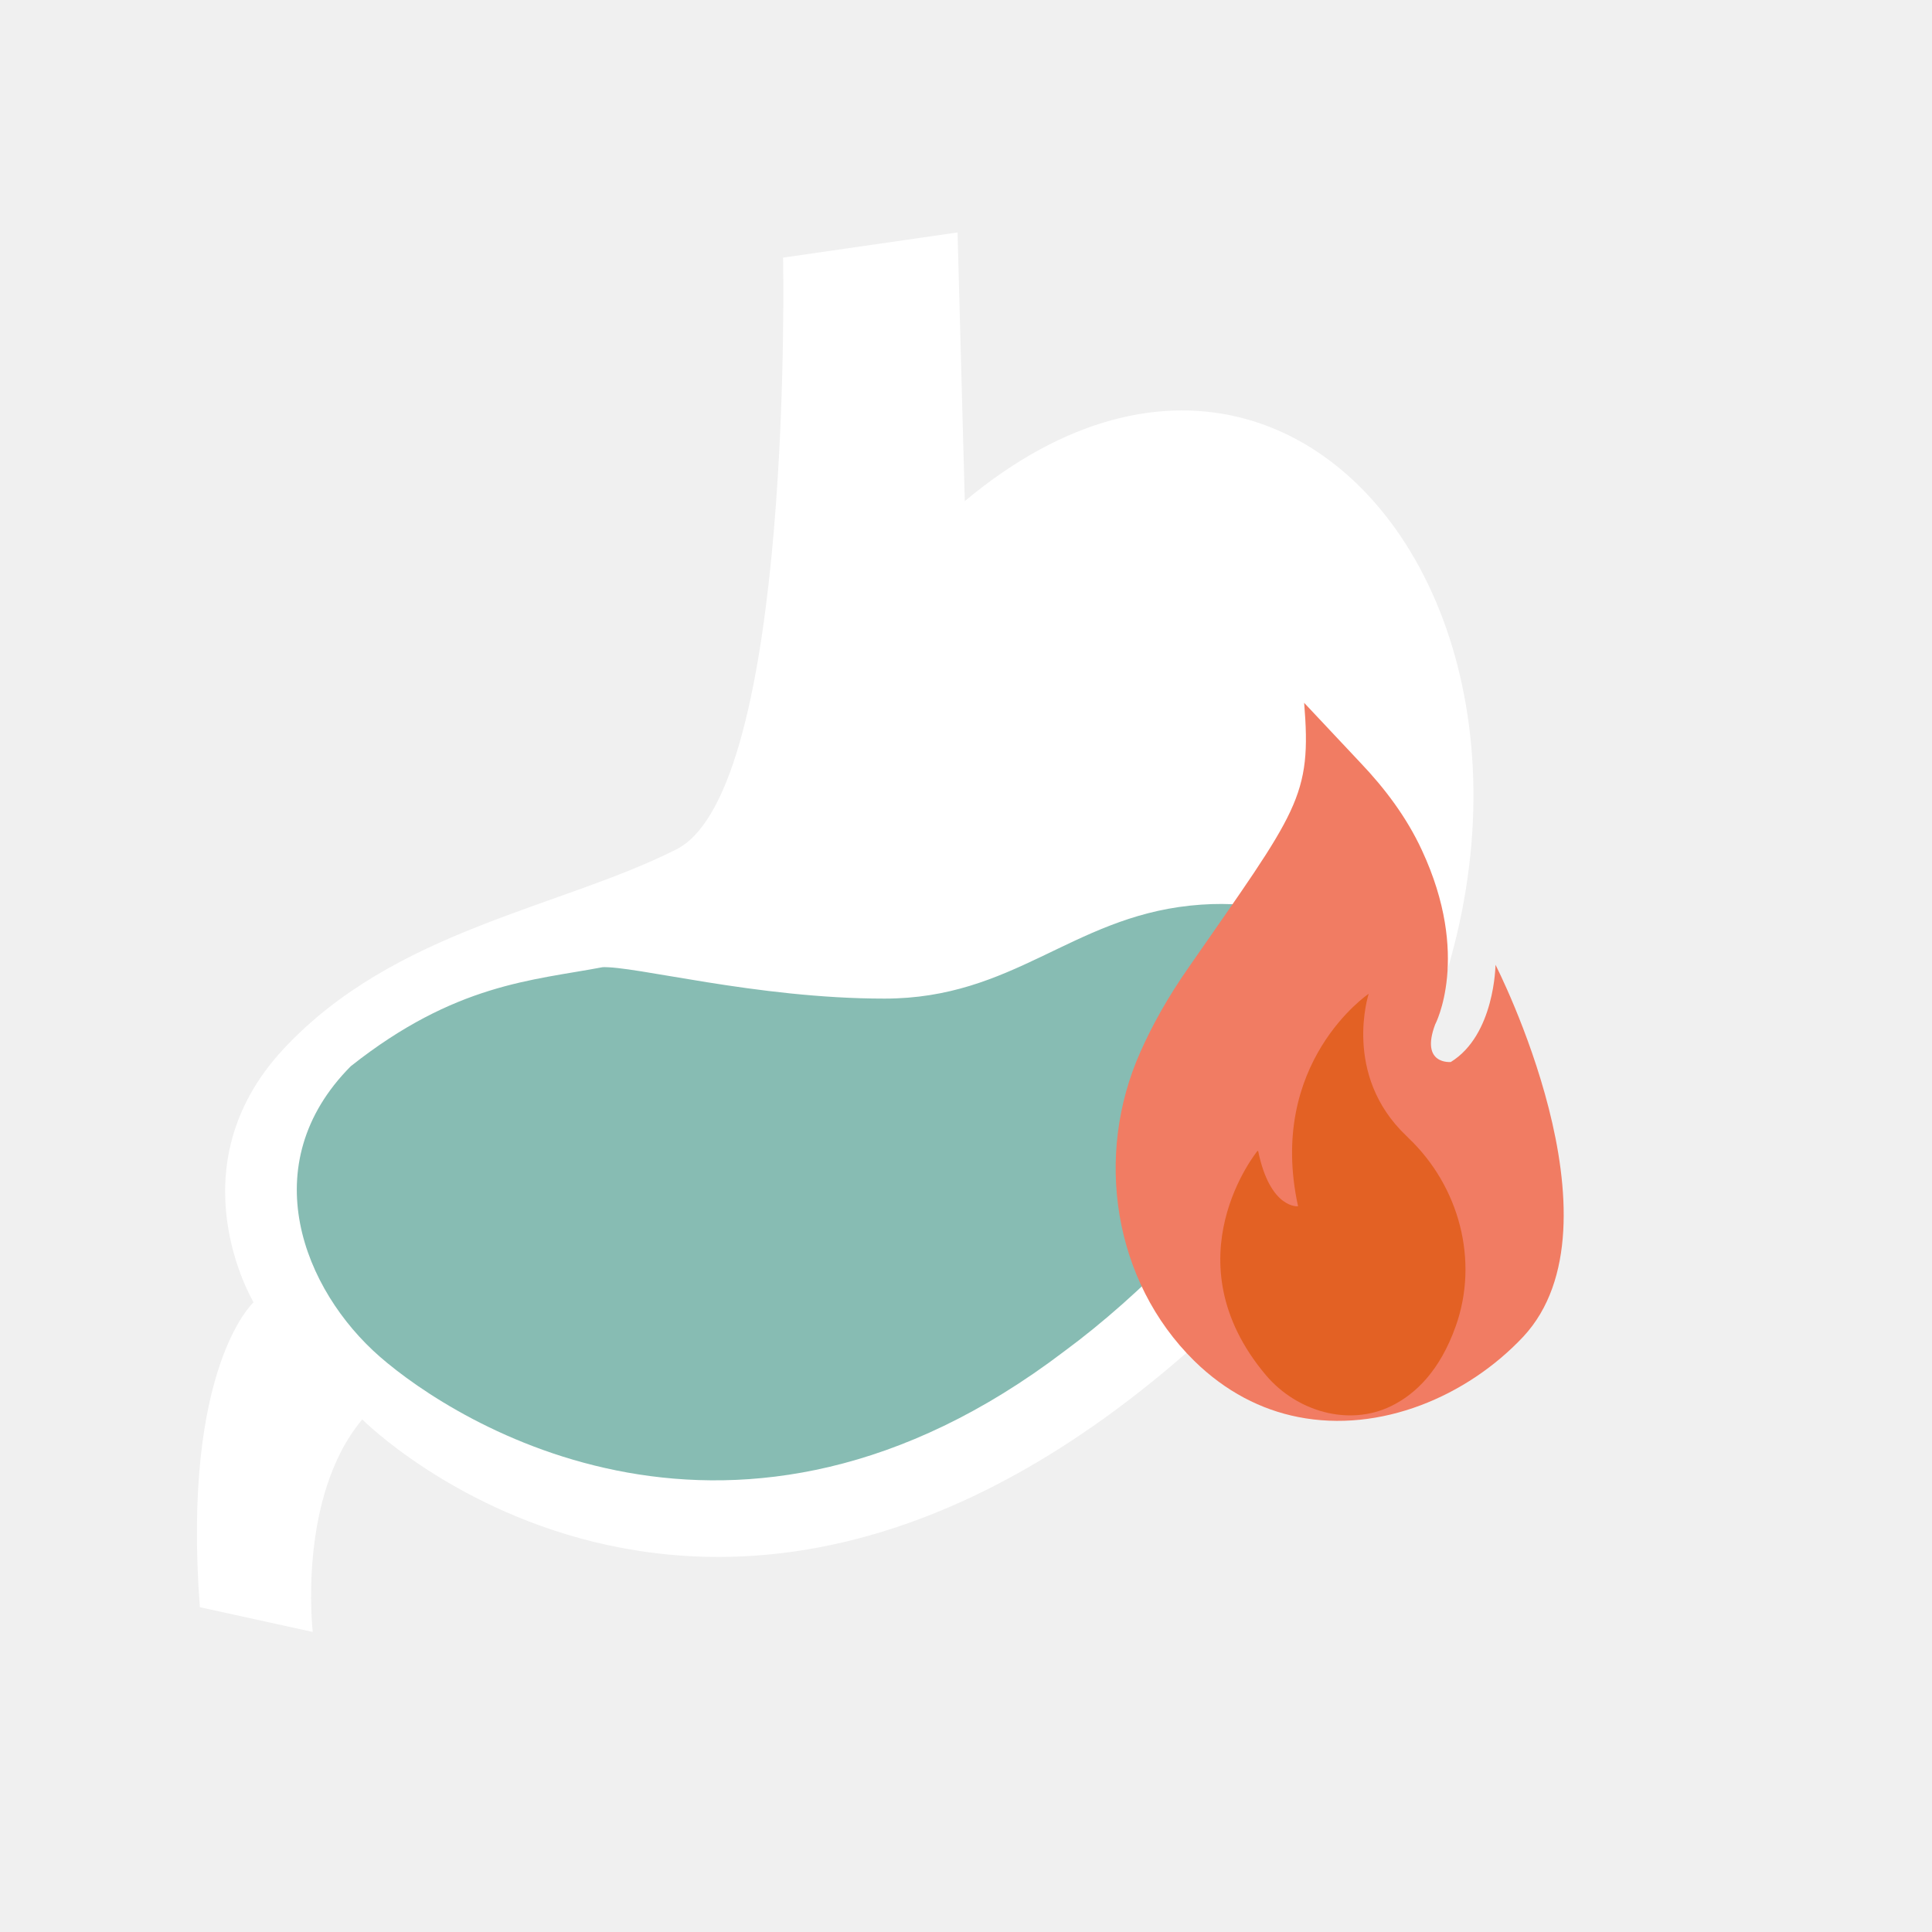
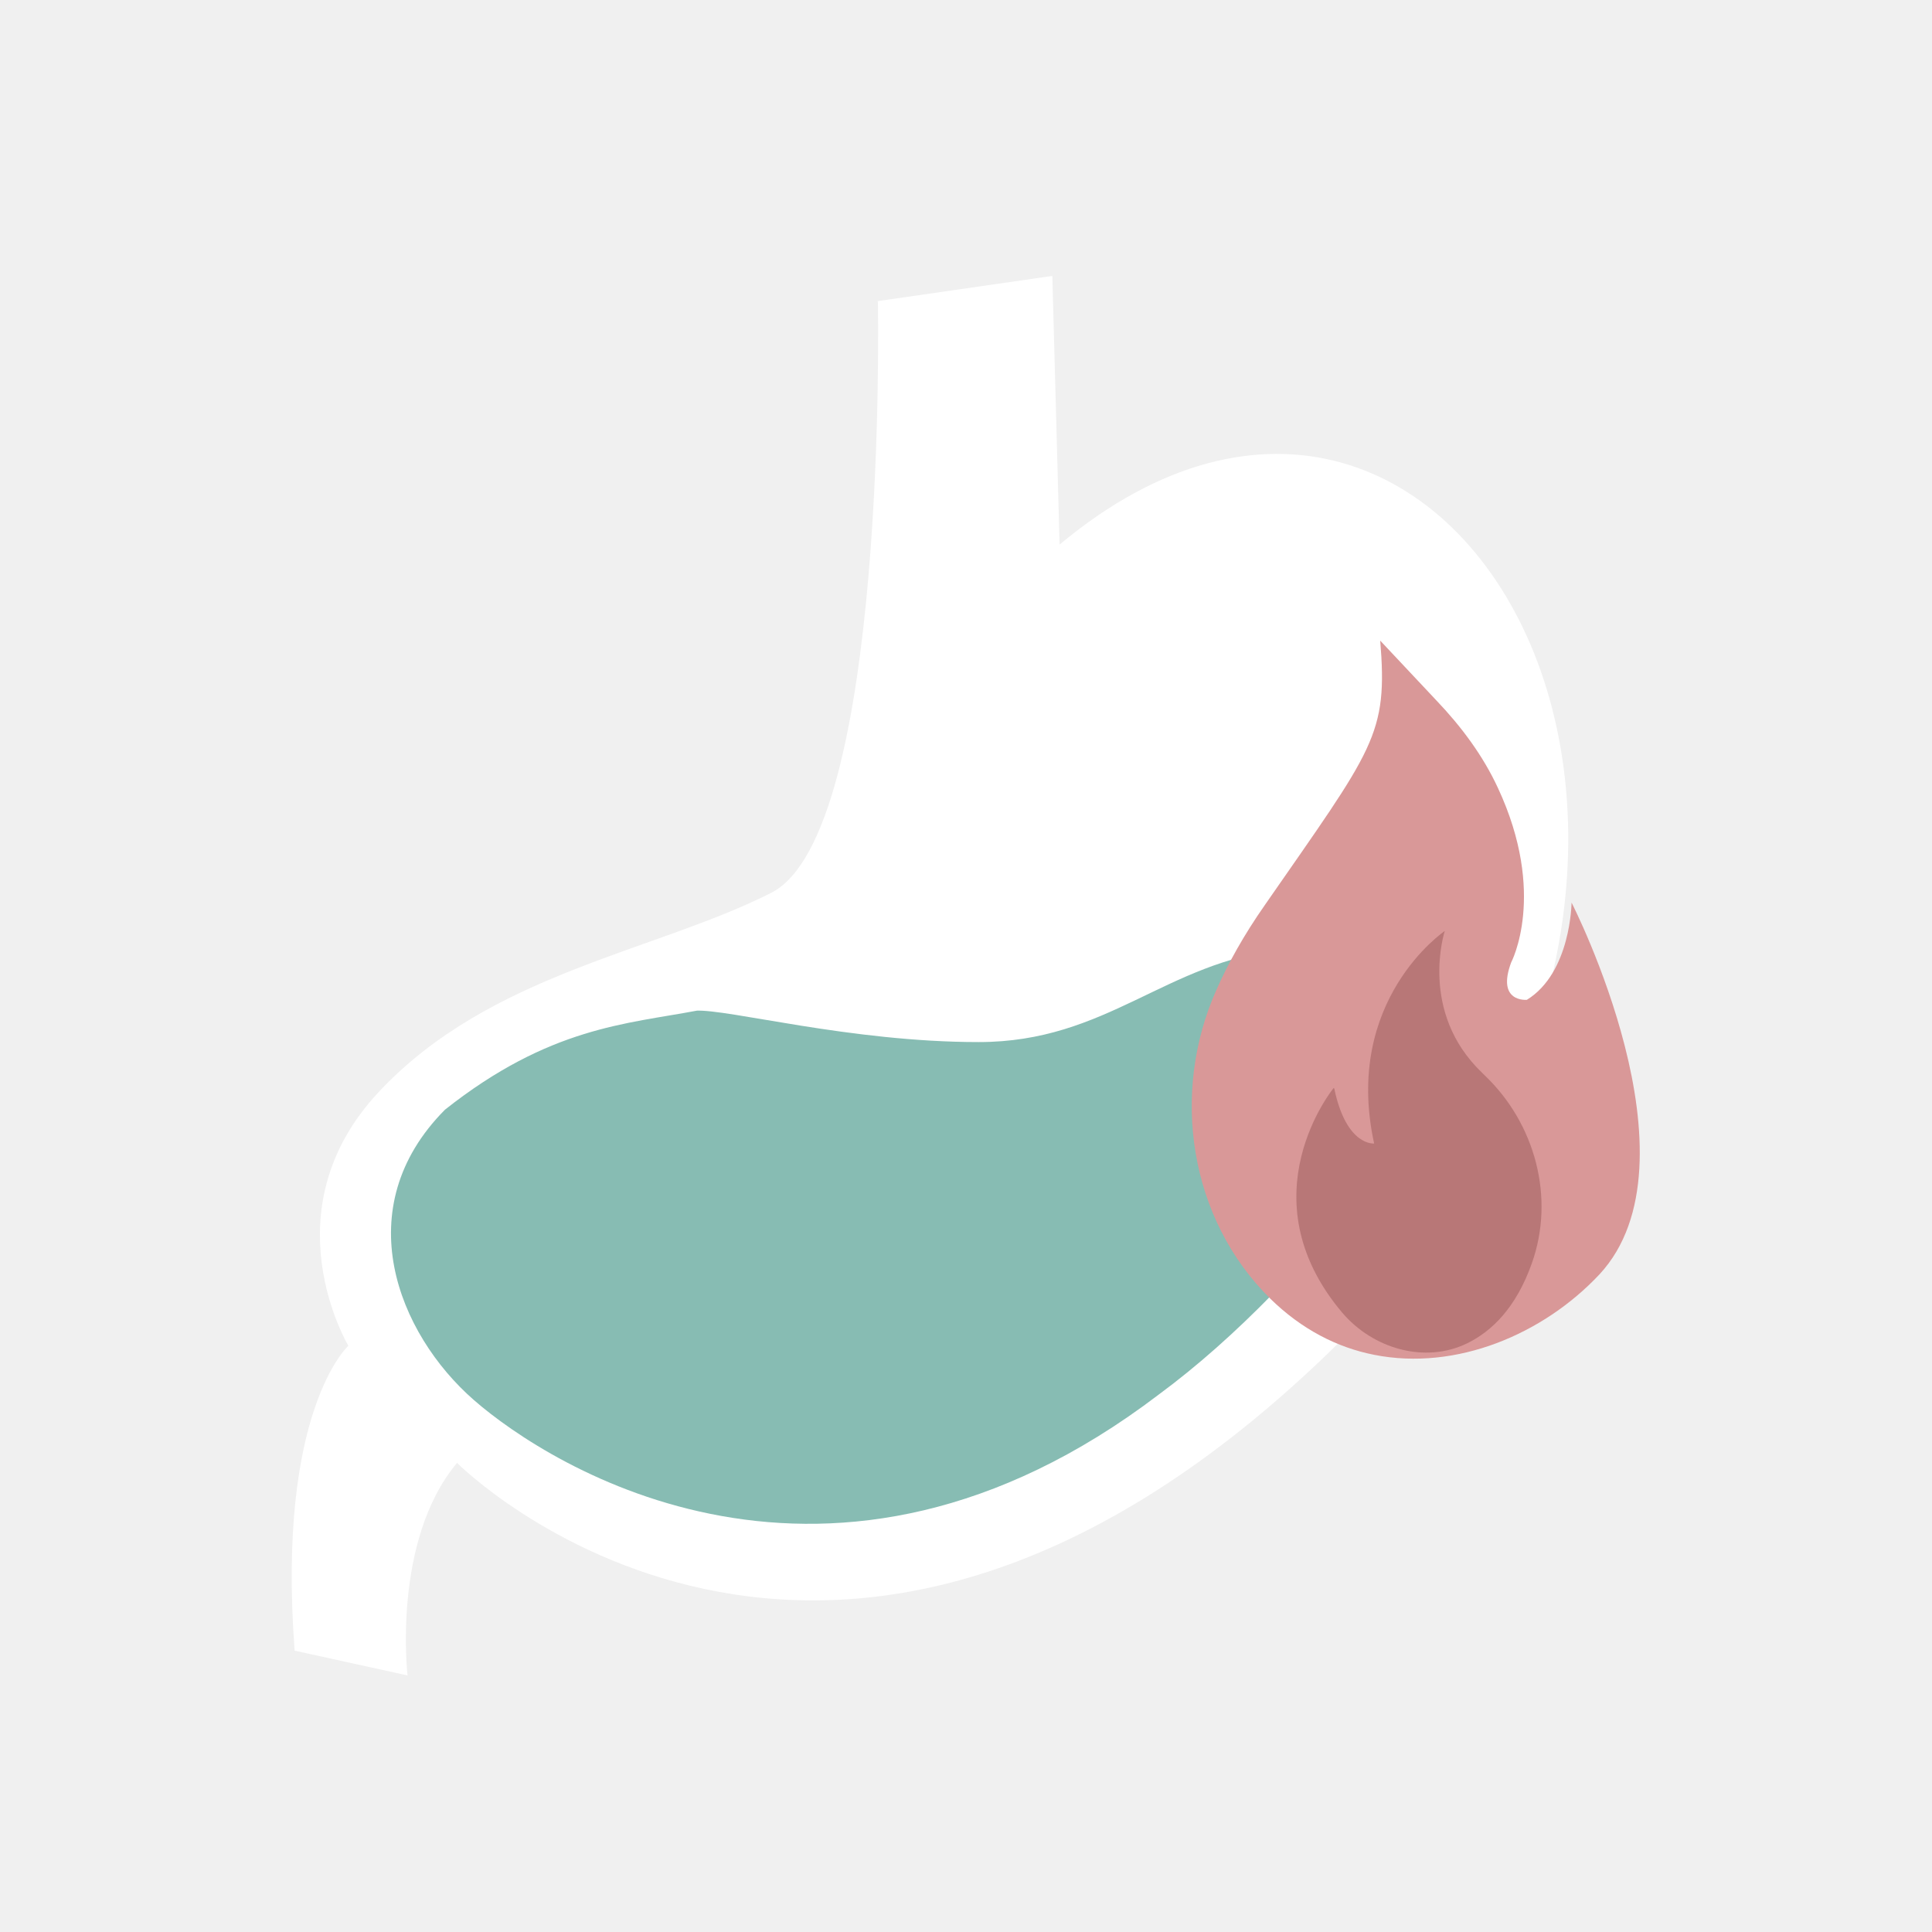
- <svg xmlns="http://www.w3.org/2000/svg" id="ic_acidity" viewBox="0 0 32 32">
+ <svg xmlns="http://www.w3.org/2000/svg" id="Who_is_at_risk" viewBox="0 0 32 32">
  <defs>
-     <style>.cls-1{fill:#fff;}.cls-2{fill:#f17c63;}.cls-3{fill:#e36124;}.cls-4{fill:#87bcb3;}</style>
+     <style>.cls-1{fill:#fff;}.cls-2{fill:#b87777;}.cls-3{fill:#d99898;}.cls-4{fill:#87bcb3;}</style>
  </defs>
-   <path id="Tracciato_26" class="cls-1" d="M12.97,4.27s.18,8.82-1.77,9.8-4.66,1.33-6.5,3.3-.5,4.2-.5,4.2c0,0-1.19,1.07-.89,5.05l1.87,.41s-.26-2.23,.82-3.52c0,0,6.12,6.16,14.39-1.78s2.24-18.98-4.41-13.43l-.12-4.45-2.91,.42Z" />
-   <path id="Tracciato_31" class="cls-4" d="M9.98,16.02c-1.16,.22-2.44,.27-4.17,1.64-1.62,1.63-.78,3.71,.48,4.81s5.9,4.05,11.34-.09c2.58-1.9,5.06-5.36,5.05-6.53,0,0-1-1.06-2.97-.85s-2.93,1.54-5.06,1.54-4.15-.55-4.69-.52Z" />
-   <path class="cls-2" d="M21.6,11.63c.13,1.58-.1,1.78-1.91,4.39-.35,.5-.61,.97-.8,1.4-.77,1.72-.45,3.8,.89,5.12,.52,.51,1.11,.81,1.72,.93,1.36,.27,2.8-.34,3.73-1.33,1.74-1.87-.46-6.16-.46-6.16,0,0-.01,1.16-.74,1.61,0,0-.51,.05-.26-.62,0,0,.6-1.13-.22-2.89-.25-.54-.61-1.02-1.02-1.45l-.93-.99Z" />
-   <path class="cls-3" d="M20.83,19.06s-1.48,1.8,.14,3.72c.51,.6,1.37,.85,2.07,.51,.41-.2,.81-.59,1.07-1.32,.39-1.09,.06-2.32-.78-3.12l-.04-.04c-1.06-1.01-.62-2.35-.62-2.35,0,0-1.69,1.14-1.17,3.52,0,0-.46,.05-.66-.91Z" />
+   <g id="ic_acidity">
+     <path id="Tracciato_26" class="cls-1" d="M14.54,4.99s.18,8.82-1.77,9.8c-1.94,.98-4.66,1.33-6.5,3.3s-.5,4.2-.5,4.2c0,0-1.19,1.07-.89,5.05l1.87,.41s-.26-2.23,.82-3.52c0,0,6.12,6.16,14.39-1.78s2.24-18.98-4.41-13.43l-.12-4.45-2.91,.42Z" />
+     <path id="Tracciato_31" class="cls-4" d="M11.54,16.74c-1.16,.22-2.44,.27-4.17,1.64-1.62,1.63-.78,3.71,.48,4.81s5.9,4.05,11.34-.09c2.58-1.9,5.06-5.36,5.05-6.53,0,0-1-1.06-2.97-.85s-2.93,1.54-5.06,1.54-4.15-.55-4.69-.52Z" />
+     <path class="cls-3" d="M22.86,10.6c.13,1.58-.1,1.78-1.91,4.39-.35,.5-.61,.97-.8,1.4-.77,1.72-.45,3.8,.89,5.12,.52,.51,1.11,.81,1.72,.93,1.36,.27,2.8-.34,3.73-1.33,1.74-1.87-.46-6.16-.46-6.16,0,0-.01,1.16-.74,1.61,0,0-.51,.05-.26-.62,0,0,.6-1.13-.22-2.89-.25-.54-.61-1.02-1.02-1.45l-.93-.99Z" />
+     <path class="cls-2" d="M22.09,18.02s-1.48,1.8,.14,3.72c.51,.6,1.37,.85,2.07,.51,.41-.2,.81-.59,1.07-1.32,.39-1.09,.06-2.32-.78-3.12l-.04-.04c-1.06-1.01-.62-2.35-.62-2.35,0,0-1.69,1.14-1.17,3.52,0,0-.46,.05-.66-.91Z" />
+   </g>
</svg>
